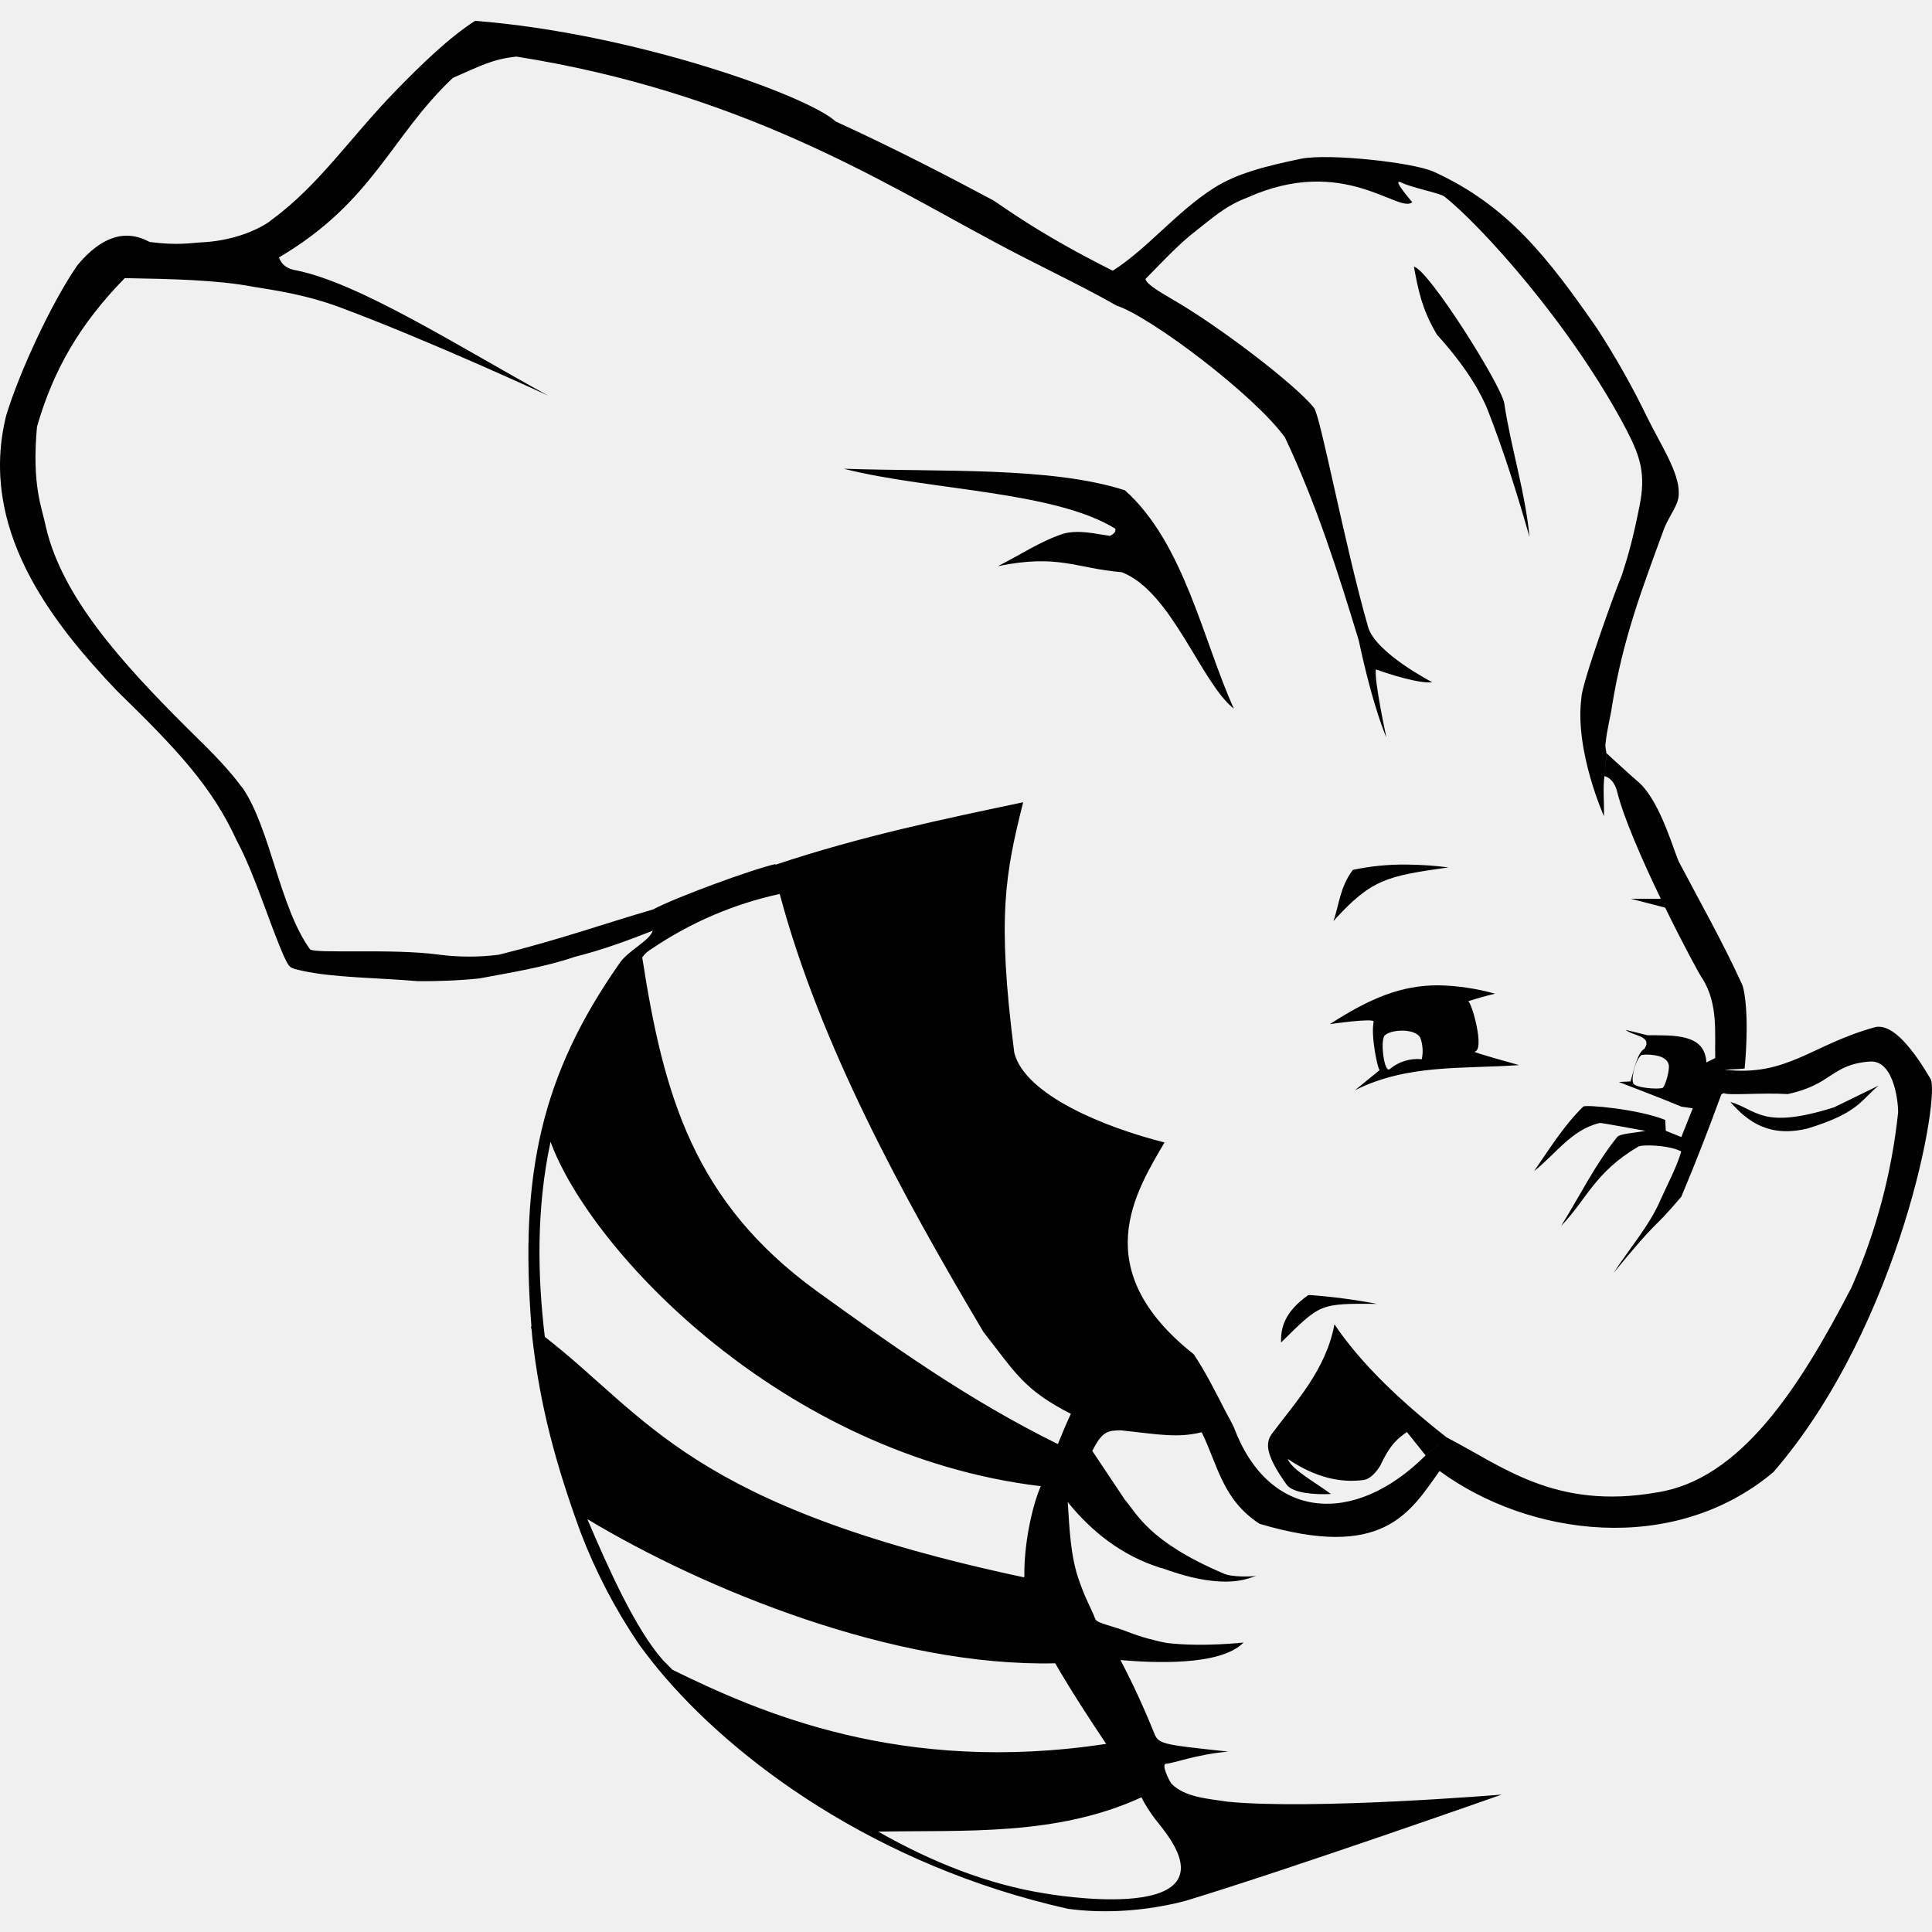
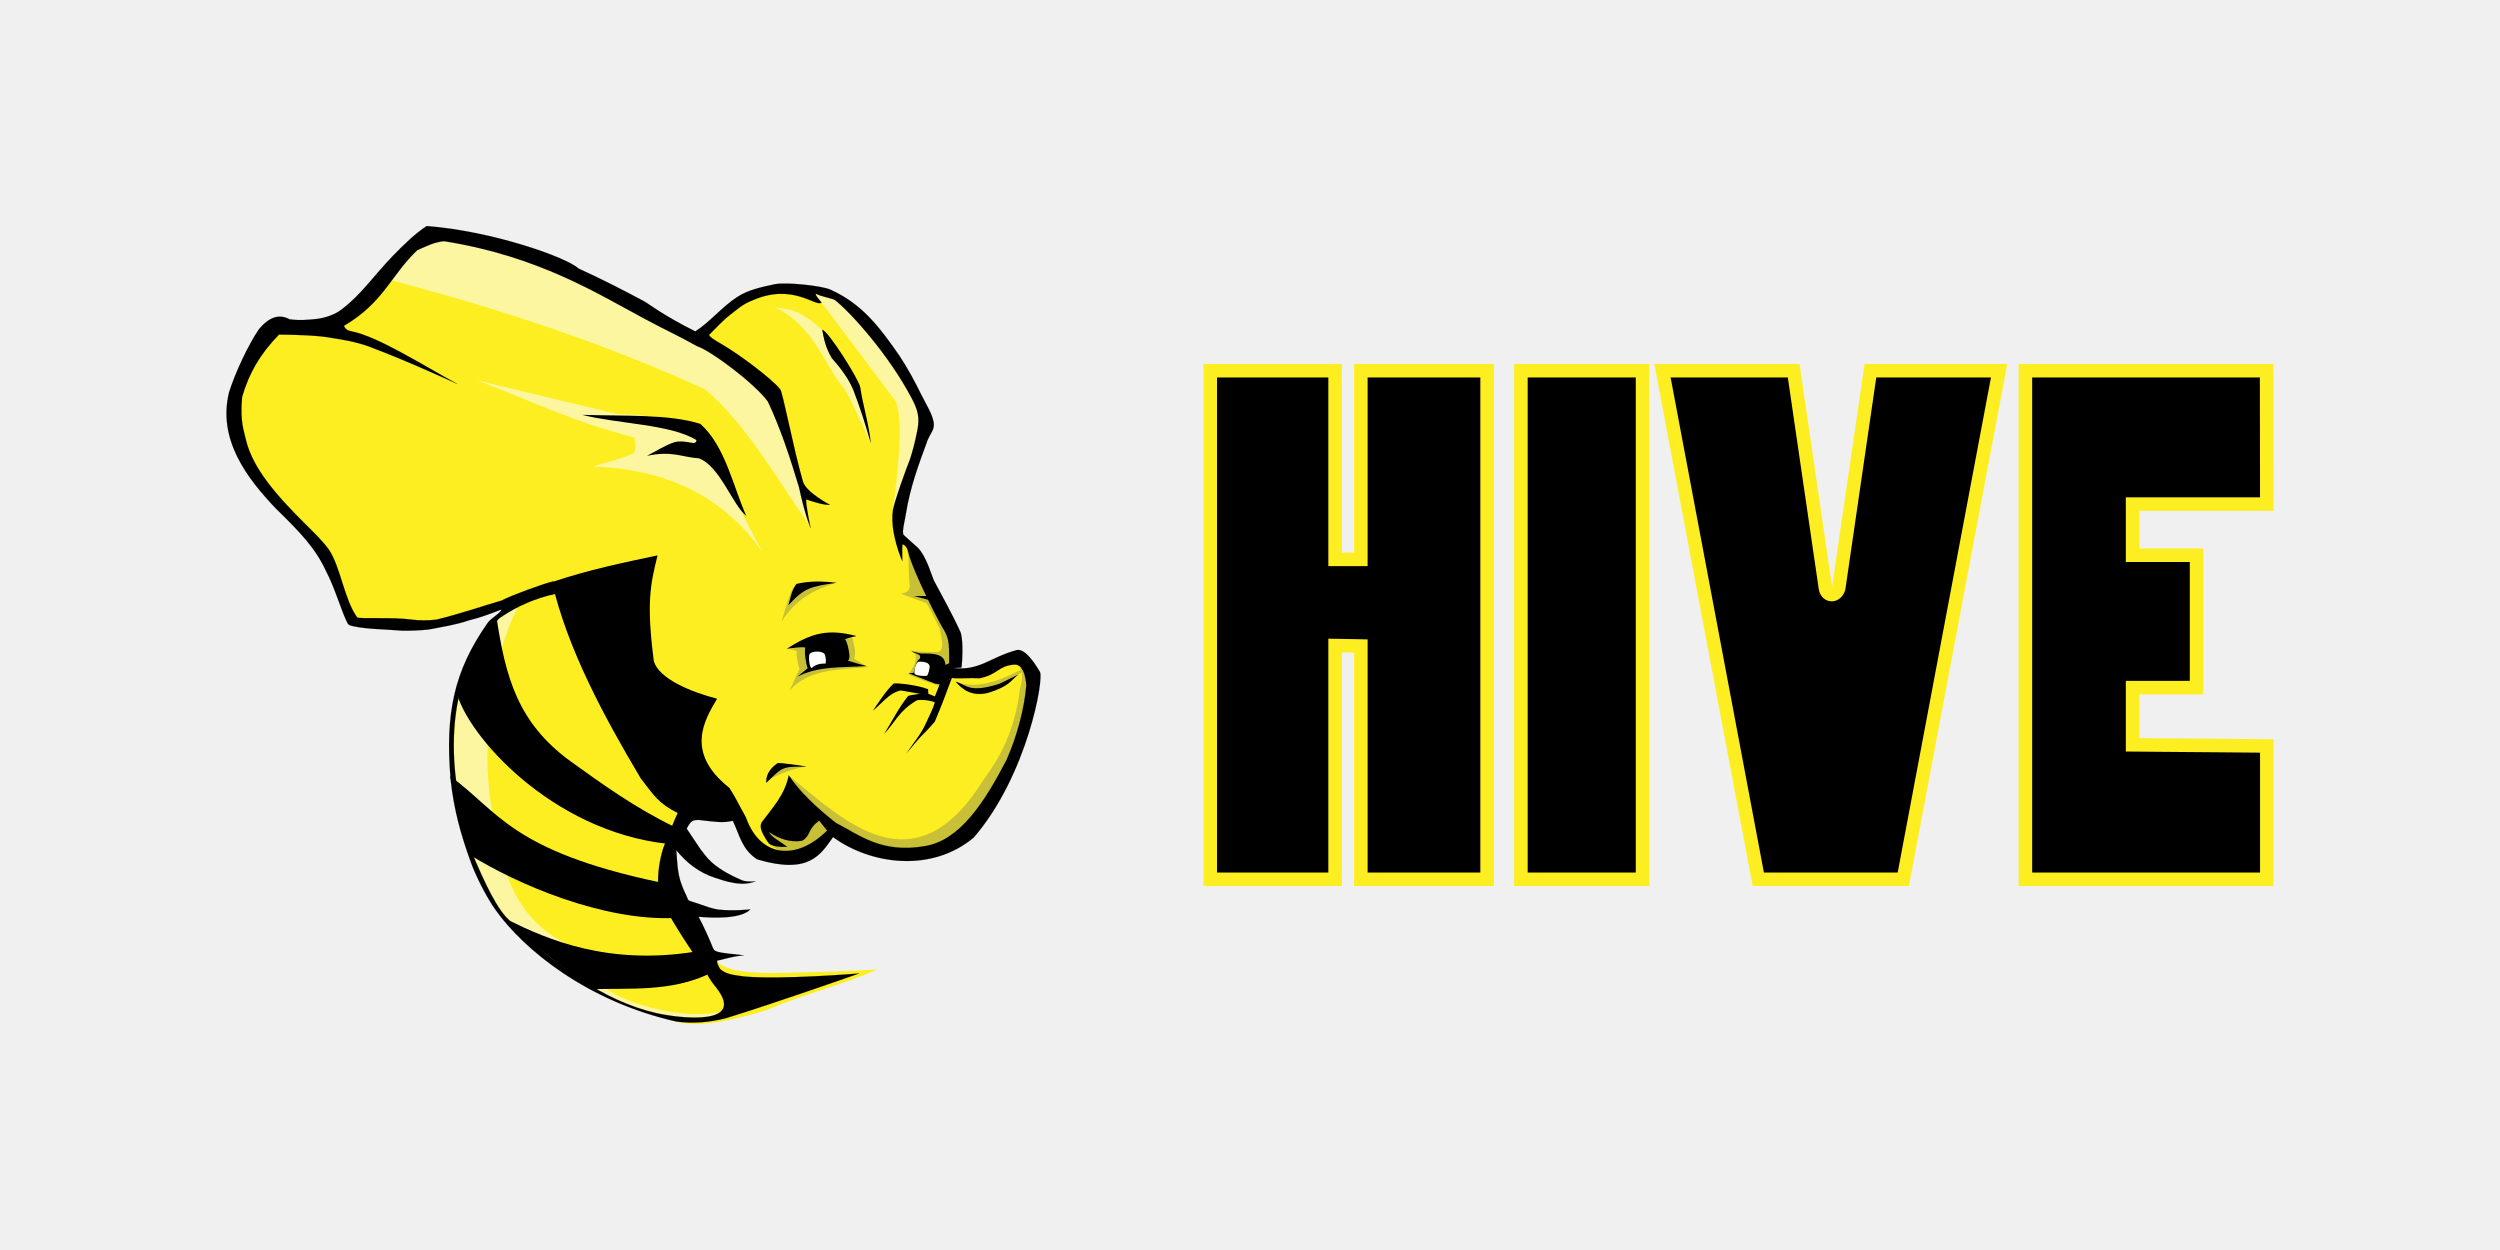
- <svg xmlns="http://www.w3.org/2000/svg" role="img" viewBox="0 0 24 24">
-   <path d="M5.902.258c-.331.216-.65.525-.994.877-.569.589-.947 1.164-1.526 1.59-.116.1-.441.26-.85.284-.192.01-.318.042-.672-.003-.312-.169-.608-.059-.897.287-.317.456-.72 1.322-.886 1.868-.345 1.39.533 2.536 1.375 3.42.749.73 1.18 1.188 1.488 1.859.233.435.405 1.032.592 1.45.067.133.053.132.235.172.39.084.934.084 1.417.126.209.003.496-.005.768-.033.375-.071.815-.14 1.185-.268.36-.09.682-.212.971-.325-.037.126-.313.249-.416.41-.962 1.376-1.24 2.605-1.09 4.51l-.008-.007.011.05.006.077c.097.874.298 1.6.6 2.43a6.8 6.8 0 0 0 .717 1.38c.072.101.152.205.238.31h-.002l.005.004c.93 1.13 2.706 2.45 5.098 2.986.457.062.975.029 1.463-.1 1.292-.392 3.925-1.319 3.925-1.319s-2.337.194-3.408.088c-.248-.039-.52-.052-.693-.221-.03-.037-.135-.25-.067-.251.093-.003.36-.113.77-.15-.877-.094-.865-.093-.929-.253a9.968 9.968 0 0 0-.409-.884c.386.033 1.24.08 1.529-.218 0 0-.505.058-.951.006a2.76 2.76 0 0 1-.484-.137c-.2-.079-.365-.103-.404-.154-.07-.177-.116-.236-.2-.473-.114-.315-.123-.665-.145-.986.292.36.664.663 1.157.818.006-.013.638.275 1.098.127l.088-.029c-.045.009-.307.02-.409-.03-.934-.398-1.075-.745-1.226-.918l-.403-.604c.123-.245.192-.254.355-.256.491.054.705.096 1.004.024.203.416.257.835.718 1.137 1.533.456 1.866-.135 2.237-.656 1.104.81 2.9 1.059 4.147.014 1.586-1.835 2.088-4.728 1.947-4.893-.198-.336-.457-.683-.68-.635-.796.217-1.09.62-1.877.529.094-.006.252-.008.253-.017.06-.667-.005-.99-.034-1.046-.24-.527-.554-1.082-.772-1.498-.057-.086-.223-.742-.5-1-.12-.102-.41-.37-.41-.37l-.026.285s.114.017.158.193c.079.322.313.854.542 1.33h-.37l.424.11c.228.465.437.852.467.888.193.312.148.673.155.98l-.11.055c-.017-.361-.405-.335-.732-.338l-.268-.066c.082.076.334.07.232.233-.086.046-.125.242-.174.407l-.145.007c.256.1.494.188.776.306l.142.021-.142.357-.193-.078-.007-.135c-.34-.136-.995-.193-1.019-.165-.242.237-.418.524-.609.8.262-.204.46-.512.813-.597.028-.003.378.065.568.098-.122.025-.32.034-.35.077-.269.332-.466.736-.697 1.105.319-.329.416-.666.957-.985.045-.03.375-.023.536.058-.051.183-.167.401-.26.607-.133.313-.386.601-.58.902.608-.74.435-.469.841-.946.17-.404.34-.84.497-1.271l.03-.016c.054.033.47-.008.795.012.559-.12.535-.367 1.018-.404.325-.025.358.586.353.634a7.248 7.248 0 0 1-.58 2.174c-.652 1.258-1.383 2.388-2.42 2.545-1.265.221-1.922-.332-2.608-.684l-.262.224c-.891.887-1.949.808-2.382-.351l-.003-.006a2.839 2.839 0 0 0-.092-.175c-.127-.246-.25-.495-.402-.724-1.338-1.058-.72-2.022-.364-2.632-.744-.188-1.73-.588-1.866-1.113-.219-1.7-.108-2.24.11-3.113-.996.21-2.006.419-3.077.776l-.001-.008c-.286.064-1.246.416-1.518.563-.617.179-1.13.366-1.917.563a2.934 2.934 0 0 1-.753-.002c-.566-.077-1.531-.008-1.593-.065-.383-.535-.488-1.493-.838-2.006l-.004-.005-.005-.004c-.203-.275-.441-.498-.675-.73C1.49 8.213.773 7.407.572 6.554c-.05-.252-.18-.513-.112-1.258l.002-.004.001-.003c.202-.697.53-1.265 1.087-1.834.58.01 1.153.022 1.6.108.205.034.631.09 1.071.254 1.115.415 2.587 1.097 2.587 1.097-1.105-.607-2.34-1.395-3.121-1.554-.117-.017-.188-.07-.222-.162 1.173-.69 1.388-1.502 2.16-2.23.353-.154.49-.232.79-.265 2.774.439 4.52 1.543 5.9 2.282.56.304 1.07.535 1.557.812.426.14 1.713 1.113 2.09 1.637.383.807.662 1.68.917 2.522.183.857.343 1.204.343 1.204s-.155-.716-.13-.845c.162.06.542.18.7.16 0 0-.705-.364-.797-.686-.296-1.033-.594-2.641-.674-2.725-.226-.284-1.168-1.005-1.746-1.339-.218-.126-.336-.204-.345-.26.184-.186.412-.433.617-.59.195-.15.374-.32.647-.42 1.2-.541 1.886.207 2.05.056 0 0-.259-.296-.144-.247.117.063.5.138.542.177.437.342 1.581 1.593 2.27 2.913.166.323.233.536.156.925-.077.39-.136.604-.22.864-.076.174-.505 1.365-.503 1.525-.087.653.28 1.471.28 1.471.003-.222-.014-.34.006-.499l.025-.284s-.016-.075-.013-.105c.019-.196.067-.361.081-.474.138-.853.377-1.467.65-2.216.08-.189.185-.294.18-.438.005-.255-.224-.598-.389-.933a10.141 10.141 0 0 0-.627-1.112c-.596-.857-1.103-1.527-2.033-1.947-.26-.114-1.284-.226-1.638-.16-.429.09-.797.178-1.092.367-.462.296-.826.755-1.252 1.025-.944-.472-1.4-.825-1.484-.874-.561-.3-1.234-.649-1.958-.98-.348-.321-2.504-1.096-4.479-1.25zm9.705 19.318c.004 0 .007-.001.007-.002zm1.957-16.262c.05.26.091.517.287.844.42.463.571.79.63.935.205.526.369 1.052.519 1.578-.05-.548-.237-1.136-.313-1.66-.043-.24-.954-1.68-1.123-1.697zm-7.078 2.51c1.051.267 2.609.274 3.368.743.011.041-.02.068-.066.09-.187-.026-.372-.077-.57-.03-.29.093-.548.269-.822.406.754-.154.965.027 1.538.075.62.236.985 1.375 1.394 1.696-.378-.827-.617-2.06-1.355-2.714-.917-.294-2.267-.226-3.487-.267zm6.987 4.916a3.036 3.036 0 0 0-.668.066c-.16.215-.17.433-.24.635.476-.525.665-.557 1.427-.666a4.429 4.429 0 0 0-.52-.035zm-7.787.365c.496 1.86 1.516 3.733 2.53 5.44.39.496.497.718 1.087 1.018-.049.103-.103.23-.162.376-1.132-.559-2.067-1.232-3.008-1.91-1.512-1.104-1.89-2.418-2.155-4.136a.363.363 0 0 1 .12-.108 4.556 4.556 0 0 1 1.588-.68zm8.185 1.135c-.466-.002-.851.16-1.351.482 0 0 .554-.08.544-.03-.037.175.048.575.073.602l.006-.005c0 .006-.003.008-.006.005l-.306.25c.654-.329 1.341-.263 2.039-.313 0 0-.588-.162-.552-.167.131-.019-.035-.613-.08-.626a4.2 4.2 0 0 1 .334-.094 2.81 2.81 0 0 0-.701-.104zm-1.351.482zm.904.081c.094.001.189.028.22.09a.484.484 0 0 1 .018.265.538.538 0 0 0-.395.12c-.071.07-.123-.347-.068-.412.034-.04.13-.064.225-.063zm3.017.298c.084-.001.256.009.287.12.02.062-.042.27-.072.292-.046.023-.356.003-.369-.061-.026-.076.037-.306.108-.348l.046-.003zm2.897.384l-.553.27c-.9.284-.954.03-1.29-.066.222.253.487.442.958.33.645-.196.667-.36.885-.534zm-16.499.699c.5 1.36 2.887 3.894 6.09 4.278l-.008.018c-.11.266-.202.724-.196 1.104l-.006.01c-4.155-.885-4.67-1.994-5.951-2.987-.093-.768-.105-1.602.071-2.423zm9.442 1.904c-.021 0-.033 0-.033.003-.296.21-.34.412-.334.586.491-.483.473-.485 1.19-.48a7.261 7.261 0 0 0-.823-.109zm.296.363c-.105.567-.487.97-.783 1.368-.059.093-.101.22.189.624.078.108.36.126.55.116-.193-.146-.488-.301-.536-.436.341.233.657.3.943.262.065-.007.146-.077.209-.183.127-.274.227-.34.328-.413l.232.29.262-.223c-.581-.455-1.07-.923-1.394-1.405zm-9.281 2.42c1.46.878 3.814 1.839 5.812 1.791.2.347.439.711.633 1.001-2.544.387-4.308-.391-5.387-.92l-.117-.118c-.345-.391-.676-1.134-.941-1.755zm6.884 3.456c.1.207.262.379.273.402.856 1.116-1.079.859-1.478.791-.71-.113-1.405-.391-2.065-.767 1.074-.021 2.208.06 3.27-.426Z" />
+ <svg xmlns="http://www.w3.org/2000/svg" height="60" width="120" fill-rule="evenodd">
+   <path d="M58.092 17.794v24.412h5.993v-11.22l1.236.023v11.197h6.06V17.794h-6.06v9.057h-1.236v-9.057zm20.75 0h-5.838v24.412h5.838zm.956 0l4.6 24.412h6.96l4.6-24.412H89.78L88.257 28.24c-.127.4-.557.4-.634 0l-1.527-10.446zm29 0H97.22v24.412h11.587v-6.4l-6.443-.055v-2.744h3.07V26.65h-3.07v-2.455h6.443z" stroke="#fdee21" stroke-width=".649" />
+   <g transform="matrix(.044447 0 0 .044447 10.8673 10.84822)">
+     <path d="M503.127 119.752c-7.7-21.115-272.92-124.22-276.3-112.9-48.7 12.695-68.52 68.826-102.02 104.38l-74.393-4.26c-32.77 42.142-49.967 85.2-38.258 129.95 42.002 56.906 90.76 105.33 121.15 176.8 2.402 33.692 145.82 3.533 176.56-3.136-41.992 30.06-78.56 76.65-62.846 210.84 14.346 63.014 24.16 133.37 151.4 204.64 16.75 9.382 51.407 20.207 72.838 28.098 20.495 9.4 44.46 13.264 112.07-7.412 39.124-16.863 81.365-27.022 119.65-43.844l-46.017 2.16c-63.37 1.38-112.3 6.106-127.38-11.6l-58.32-100.68 34-66.04c47.056 4.826 62.675 42.986 104.15 57.518l48.885-36.215c142 83.816 198.48-53.12 214.67-159.77-1.728-43.392-93.952 13.6-88.362-6.68 2.166-46.644-35.854-107.67-60.42-155.22l28.43-110c12.9-11.5-59.72-133.86-119.02-149.12-52.03-13.4-130.46 52.492-130.46 52.492z" fill="#fdee21" />
+     <g fill="#c8c037">
+       <path d="M736.387 353.55c.5 11.816.452 26.187 1.594 35.15-.197 6.838-5.323 7.1-9.564 8.52l27.63 10.12c5.486 9.23 9.894 18.463 14.347 27.694 5.165 22.708 1.3 23.357-2.125 25.03-10.027.102-20.025.12-29.358-1.864 4.18 2.207 5.1 3.815 5.543 6.642.816 5.212-2.54 12.33-8.067 19.188 8.172 4.534 23.07 8.97 34.14 13.18l12.62-28.093c-5.715-41.27-23.045-79.3-46.76-115.57zm51.57 138.43c15.324 6.387 36.495 4.515 65.848-10.613 4.365-3.104 8.43-1.25.62 3.858-38.5 34.547-56.927 17.265-66.467 6.755z" />
+       <path d="M856.747 476.84c4.552 8.716 1.794 15.805.266 23.167-4.753 37.45-16.423 67.056-39.32 97.994-74.478 119.74-149.67 44.817-209.62-3.946l-24.798 62.137c-1.316 5.446-6.8 9.688 31.937 26.738l39.452-27.867c150.46 114.48 257.08-160.24 202.08-178.22zm-230.53 107c-10.15.724-40.36 10.997-41.706 16.946l13.902-20.712zm-19.74-126.97c1.86 0 10.788 2.397 9.83 1.864-1.37-.763-.153 12.52 2.657 19.44l-10.893 23.7c20.865-24.063 53.858-22.462 84.486-25.564l-14.612-9.054c2.538-8.466-.45-15.165-1.86-22.368zm51.27-71.37c-22.387 6.863-43.816 18.075-58.203 41.976 10.976-39.395 13.213-37.9 16.757-39.846 15.35-6.865 27.922-2.586 41.446-2.13z" />
+     </g>
+     <path d="M538.197 847.25c-27.07 29.87-87.47-2.26-137.63-18.64-127.46-81.05-152.36-157.35-154.1-232.2-6.553-107.22 26.37-169.52 68.014-184.27-27.56 53.13-40.4 148.5-27.63 219.42 10.315 39.455 10.53 106 76.545 141.62 32.327 18.2 23.57 32.368 45.43 49.413 23.955 18.68 90.747 36.437 129.36 24.658zm40.44-495.5c-45.83-65-110.3-89.387-182.98-92.053 14.568-4.75 29.136-7.222 43.704-14.246 3.567-3.748 2.4-10.344 1.063-17.042-69.97-18.27-114.13-40.85-170.03-61.78l150.9 36.215c101.9 3.872 93.158 29.032 157.34 148.9zm49.07-31.35c-33.87-48.35-66.72-107.03-111.3-144.35-107.64-48.584-214.12-84.666-338.9-117.5l39.827-51.216c132.42 30.227 256.8 80.808 368.2 164.2 18.85 47.66 31.42 95.383 42.173 148.87zm68.28-85.44s-18.988-42.6-28.233-58.866c-21.446-23.766-32.3-68.054-76.213-88.922 13.892 3.75 23.4-.718 51.76 24.992l44.67 84.734zm23.62 73.8c4.38-36.908 12.695-96.1 3.152-119.5L642.72 82.63c-4.43-4.123-7.62-9.72-11.1-14.084 37.6 9.744 76.86 35.894 129.8 139.13z" fill="#fcf6a0" />
+     <path d="M561.487 313.12c-14.98-11.8-28.33-53.5-51.03-62.16-21-1.758-28.715-8.368-56.344-2.74 10.02-5.02 19.482-11.446 30.134-14.885 7.215-1.703 13.983.184 20.867 1.133 1.7-.804 2.814-1.803 2.398-3.313-27.812-17.187-84.866-17.432-123.38-27.243 44.7 1.496 94.156-.98 127.75 9.8 27.013 23.973 35.788 69.12 49.605 99.415zm81.9-201.093c6.2.563 39.574 53.353 41.142 62.137 2.775 19.202 9.62 40.728 11.46 60.82-5.497-19.27-11.486-38.537-18.974-57.806-2.2-5.306-7.724-17.302-23.107-34.27-7.163-11.96-8.7-21.36-10.52-30.88zm113.1 287.523H742.2l15.78 4.142zm-97.42-14.25c-14.358-1.765-29.1-2-43.448 1.156-5.852 7.86-6.255 15.856-8.813 23.245 17.454-19.236 24.38-20.412 52.26-24.4zm195.82 99.27c-8 6.377-8.788 12.38-32.413 19.572-17.228 4.074-26.96-2.83-35.07-12.116 12.294 3.522 14.26 12.8 47.225 2.397zm-71.6 4c-5.75 15.812-11.95 31.8-18.2 46.6-14.883 17.454-8.54 7.508-30.82 34.617 7.13-10.998 16.4-21.566 21.254-33.02 3.4-7.542 7.653-15.543 9.532-22.244-5.907-2.95-18-3.183-19.64-2.125-19.808 11.683-23.382 24.047-35.06 36.086 8.464-13.53 15.693-28.298 25.505-40.476 1.118-1.58 8.383-1.886 12.85-2.82-6.94-1.2-19.786-3.685-20.82-3.572-12.922 3.105-20.163 14.36-29.756 21.836 6.994-10.098 13.436-20.612 22.317-29.292.878-1.02 24.883 1.082 37.324 6.047l.247 4.95 7.063 2.85 5.314-13.314zm-156.75 95.33c-3.188-1.1-31.35-4.7-31.35-3.86-10.813 7.696-12.453 15.06-12.22 21.436 18-17.697 17.32-17.747 43.572-17.575zm-21.4-127.3s20.322-2.963 19.926-1.065c-1.472 7.05 2.488 24.233 2.923 21.836l-11.424 9.32c23.926-12.03 49.113-9.612 74.656-11.45 0 0-21.507-5.938-20.192-6.125 4.798-.68-1.277-22.43-2.923-22.9 4.1-1.385 8.087-2.43 12.22-3.462-30.756-8.048-48.54-3.306-75.188 13.847z" />
+     <path d="M781.027 471.78l-4.517 2.263c-.64-13.23-14.85-12.26-26.834-12.382l-9.83-2.397c3 2.766 12.23 2.55 8.502 8.52-3.137 1.677-4.58 8.87-6.376 14.912l-5.314.266 28.428 11.184 6.1.932 14.612-7.856z" />
+     <path d="M646.327 462.86c-2.287-4.525-13.794-3.882-16.275-.955-2.016 2.38-.125 17.642 2.46 15.068 3.737-3.285 8.618-4.66 14.48-4.394.74-2.82.477-5.865-.664-9.72zm110.35 22.74c1.082-.8 3.37-8.443 2.63-10.733-1.512-5.403-12.212-4.266-12.212-4.266-2.6 1.536-4.9 9.96-3.945 12.74.455 2.353 11.8 3.103 13.526 2.26z" fill="#fff" />
+     <path d="M299.107 749.64l6.76.66c40.07 19.675 106.05 48.847 201.57 33.17l14.988 23.584c-42.067 20.442-87.312 15.738-129.7 17.172zm-57.53-155.54l20.073 84.268c53.74 33.593 145.54 72.07 222.06 68.965l-16.9-38.8c-159.73-33.92-173.24-76.8-225.22-114.44zm49.95-172.6c9.8 65.302 22.907 114.8 79.7 156.28 34.804 25.03 69.35 49.954 111.37 70.524 0 0-3.684 19.17-6.763 18.83-125.05-13.9-216.6-117.58-227.7-164.94 10.74-36.33 26.15-59.02 43.4-80.693zm60.1-37c16.664 72.376 56.397 145.68 95.9 212.18 14.477 18.37 18.266 26.475 40.58 37.66 30.16 9.55 51.486 7.112 73.377 5.676-5.998-11.102-11.33-22.706-18.217-33.14-49.018-38.765-26.364-74.06-13.344-96.406-27.256-6.887-63.37-21.525-68.345-40.778-8-62.27-3.937-82.025 4.07-114-36.9 7.782-74.3 15.494-114 28.82z" />
+     <path d="M216.237.058c-12.13 7.925-23.818 19.256-36.4 32.135-20.843 21.575-34.7 42.62-55.915 58.224-4.243 3.66-16.15 9.55-31.12 10.425-7.052.352-11.646 1.52-24.604-.108-11.428-6.188-22.285-2.164-32.88 10.5-11.62 16.7-26.334 48.437-32.453 68.4-12.6 50.937 19.54 92.905 50.374 125.25 27.43 26.796 43.243 43.542 54.505 68.107 8.527 15.933 14.844 37.8 21.683 53.13 2.466 4.86 1.953 4.835 8.6 6.3 14.333 3.06 34.215 3.083 51.915 4.604 7.658.107 18.175-.178 28.14-1.217 13.73-2.593 29.863-5.133 43.384-9.8 13.213-3.254 24.985-7.76 35.597-11.907-1.37 4.644-11.478 9.115-15.268 15.002-35.97 51.5-45.823 97.308-39.56 169.6 3.542 32.042 10.896 58.605 21.992 88.997 5.077 13.908 15.882 35.934 26.236 50.565 30.8 43.506 99.672 99.374 195.56 120.88 16.73 2.287 35.715 1.067 53.57-3.688 47.326-14.346 143.78-48.275 143.78-48.275s-85.62 7.083-124.83 3.206c-9.078-1.42-19.08-1.9-25.405-8.087-1.06-1.37-4.914-9.132-2.426-9.202 3.395-.095 13.142-4.14 28.2-5.482-32.13-3.46-31.67-3.418-34.016-9.27-3.647-9.085-9.23-21.502-14.977-32.367 14.118 1.2 45.376 2.946 55.984-8.003 0 0-18.497 2.136-34.843.218-5.507-.646-14.9-3.995-17.7-5.03-7.338-2.858-13.38-3.746-14.788-5.6-2.548-6.486-4.275-8.667-7.35-17.356-4.166-11.504-4.496-24.337-5.3-36.083 10.693 13.18 24.318 24.275 42.356 29.94.23-.488 23.4 10.072 40.226 4.642l3.5-1.125c0 .3-11.148.977-15.237-1.047-34.22-14.545-39.37-27.276-44.895-33.6l-14.777-22.133c4.494-8.96 7.035-9.3 13-9.384 18 2 25.848 3.54 36.807.896 7.405 15.24 9.406 30.57 26.265 41.662 56.166 16.672 68.37-4.95 81.973-24.057 40.412 29.658 106.2 38.803 151.9.515 58.086-67.212 76.476-173.17 71.325-179.22-7.254-12.307-16.772-25-24.945-23.245-29.13 7.952-39.87 22.73-68.735 19.36 3.438-.194 9.22-.287 9.263-.615 2.224-24.44-.18-36.267-1.252-38.297-8.76-19.317-20.26-39.646-28.278-54.88-2.067-3.16-8.137-27.165-18.308-36.648-4.362-3.725-15.04-13.546-15.04-13.546l-.905 10.44s4.174.63 5.762 7.097c6.022 24.517 36.687 82.485 38.938 85.263 10.868 17.545 1.105 39.4 9.367 51.663.794 1.558 16.857-.137 29.307.628 20.473-4.403 19.6-13.426 37.294-14.782 11.913-.913 13.108 21.46 12.95 23.196-2.22 24.704-9.735 53.427-21.236 79.658-23.912 46.07-50.7 87.446-88.67 93.216-46.326 8.095-70.4-12.158-95.512-25.055l-9.607 8.193c-32.637 32.5-71.4 29.614-87.24-12.85-7.9-16.473-18.172-26.57-26.976-40.7l-46.688 33.627c-3.886 7.97-8.665 20.54-14.47 34.58-4.036 9.76-7.42 26.525-7.2 40.456-5.985 10.195 20.73 51.542 37.6 76.692l14.6 21.193c3.348 8.683 10.68 16.35 11.124 17.284 31.337 40.872-39.53 31.46-54.167 29-28.876-4.6-57.12-16.663-83.67-32.792l-4.605-2.848c-31.55-19.866-60.58-45.283-85.264-70.423-14.718-16.666-28.732-50.827-39.083-75.045-15.513-58.226-37.776-159.15 22.532-235.63 3.823-4.372 7.948-11.65 11.46-13.1 17.918-12.12 37.375-20.38 58.298-24.966l-2.112-13.563c-10.45 2.374-45.633 15.243-55.58 20.63-22.623 6.558-41.388 13.406-70.22 20.625-9.372 1.147-18.592 1.167-27.58-.053-20.74-2.818-56.094-.3-58.35-2.396-14.044-19.585-17.9-54.676-30.703-73.456l-.15-.187-.162-.178c-7.47-10.04-16.177-18.23-24.752-26.75-30.708-30.5-57-60-64.348-91.27-1.85-9.23-6.614-18.8-4.082-46.1l.047-.134.044-.134c7.388-25.513 19.407-46.3 39.806-67.153 21.228.343 42.24.8 58.607 3.936 7.5 1.256 23.124 3.296 39.252 9.304 40.822 15.207 94.76 40.2 94.76 40.2-40.488-22.236-85.76-51.115-114.35-56.943-4.254-.602-6.868-2.543-8.13-5.93 43-25.264 50.865-55 79.147-81.686 12.925-5.626 17.965-8.498 28.947-9.692 101.57 16.06 165.5 56.515 216.1 83.566 20.53 11.164 39.2 19.606 57.015 29.773 15.624 5.14 62.77 40.734 76.57 59.925 14.017 29.595 24.25 61.563 33.585 92.4 6.693 31.375 12.564 44.102 12.564 44.102s-5.688-26.243-4.74-30.958c5.898 2.204 19.84 6.557 25.62 5.88 0 0-25.818-13.346-29.2-25.14-10.856-37.847-21.744-96.765-24.68-99.837-8.274-10.4-42.777-36.816-63.94-49.03-8.006-4.62-12.333-7.487-12.67-9.518 6.76-6.83 15.1-15.865 22.598-21.606 7.177-5.503 13.7-11.7 23.713-15.423 43.963-19.8 69.1 7.618 75.066 2.066 0 0-9.458-10.84-5.257-9.056 4.302 2.33 18.323 5.078 19.862 6.5 16.023 12.534 57.913 58.344 83.16 106.68 6.064 11.84 8.53 19.636 5.716 33.893-2.82 14.27-5.002 22.117-8.078 31.647-2.778 6.37-18.498 49.988-18.437 55.848-3.167 23.932 10.264 53.893 10.264 53.893.127-8.133-.5-12.466.237-18.282l.904-10.393s-.573-2.764-.47-3.86c.682-7.187 2.445-13.23 2.962-17.345 5.048-31.255 13.822-53.755 23.775-81.182 2.958-6.922 6.828-10.77 6.63-16.04.163-9.352-8.205-21.904-14.252-34.163-6.1-12.4-13.4-26.202-22.96-40.76-21.82-31.376-40.42-55.925-74.48-71.3-9.53-4.182-47.03-8.27-59.98-5.84-15.7 3.273-29.22 6.5-40 13.398-16.95 10.854-30.27 27.66-45.9 37.56-34.56-17.282-51.24-30.216-54.35-32-20.54-11.006-45.2-23.778-71.73-35.9-12.72-11.862-91.7-40.233-164.04-45.892zm442.08 644.6c-21.3-16.65-39.23-33.8-51.05-51.44-3.858 20.758-17.864 35.542-28.688 50.083-2.155 3.4-3.708 8.06 6.902 22.88 2.86 3.948 13.207 4.623 20.192 4.26-7.106-5.372-17.918-11.053-19.66-15.977 12.5 8.5 24.076 10.957 34.538 9.586 2.4-.27 5.36-2.804 7.655-6.706 4.664-10.02 8.315-12.433 12.005-15.13l8.502 10.65z" stroke="#000" stroke-width=".114" />
+   </g>
</svg>
